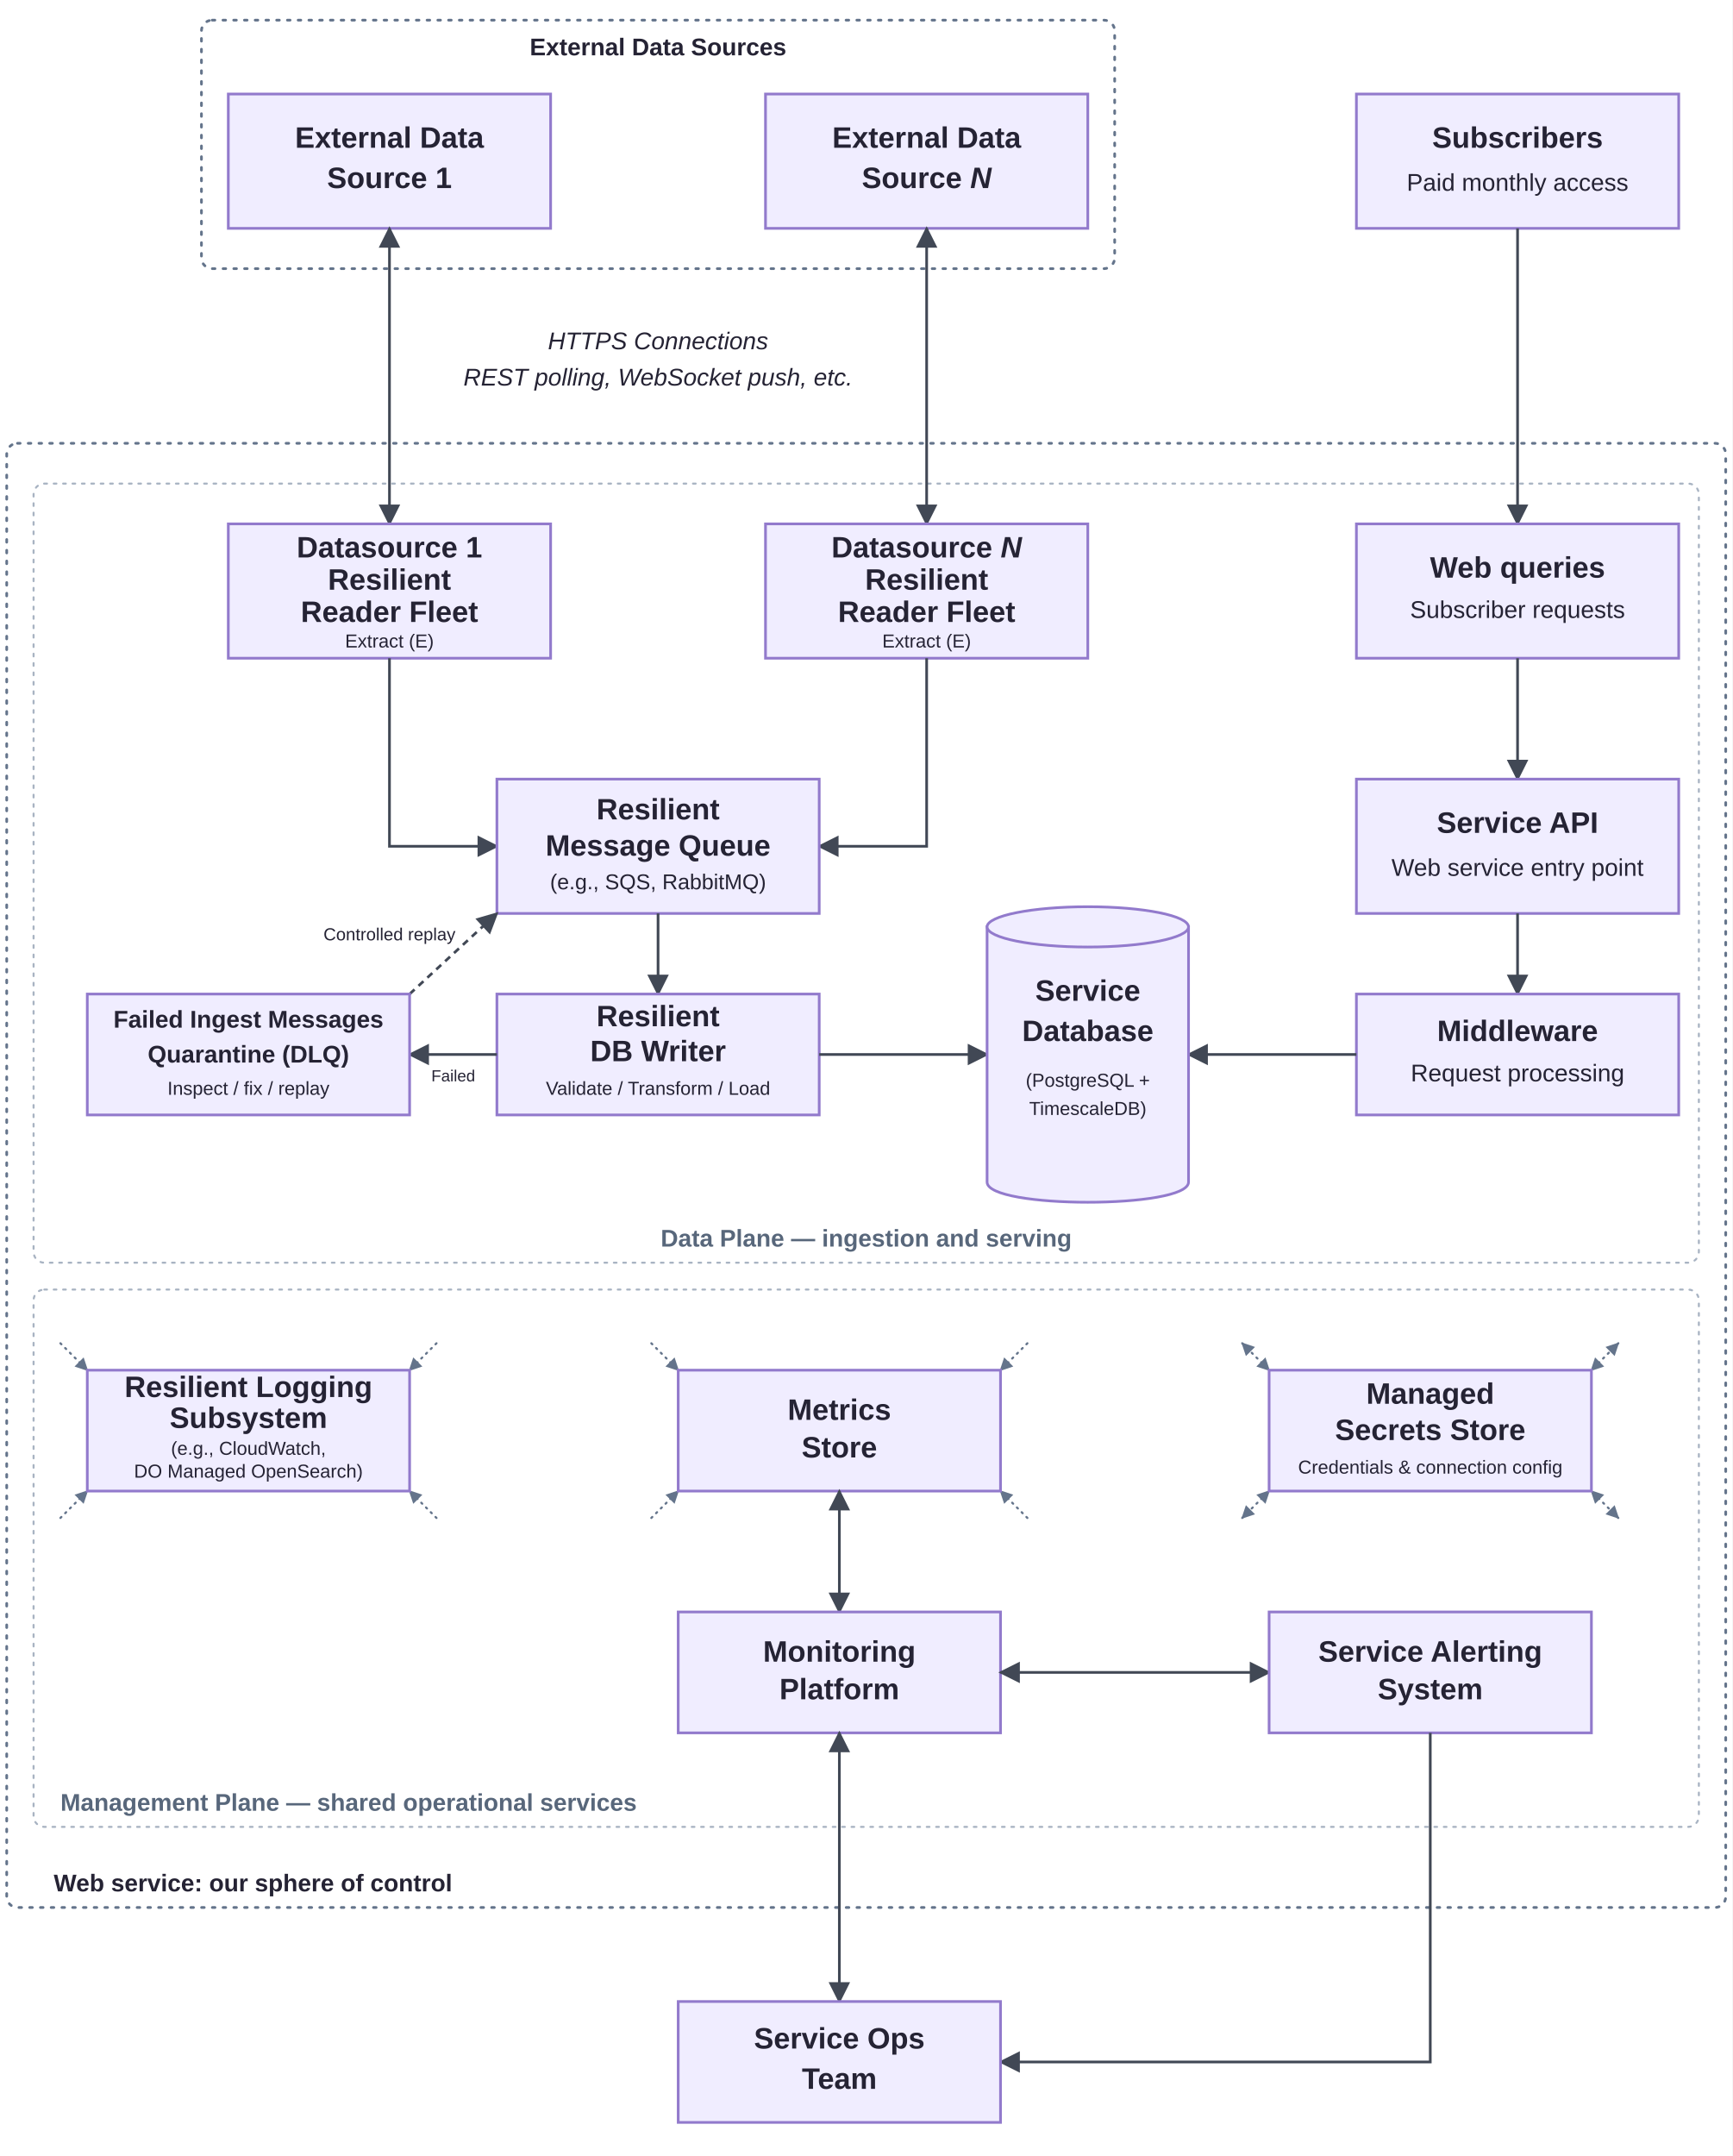
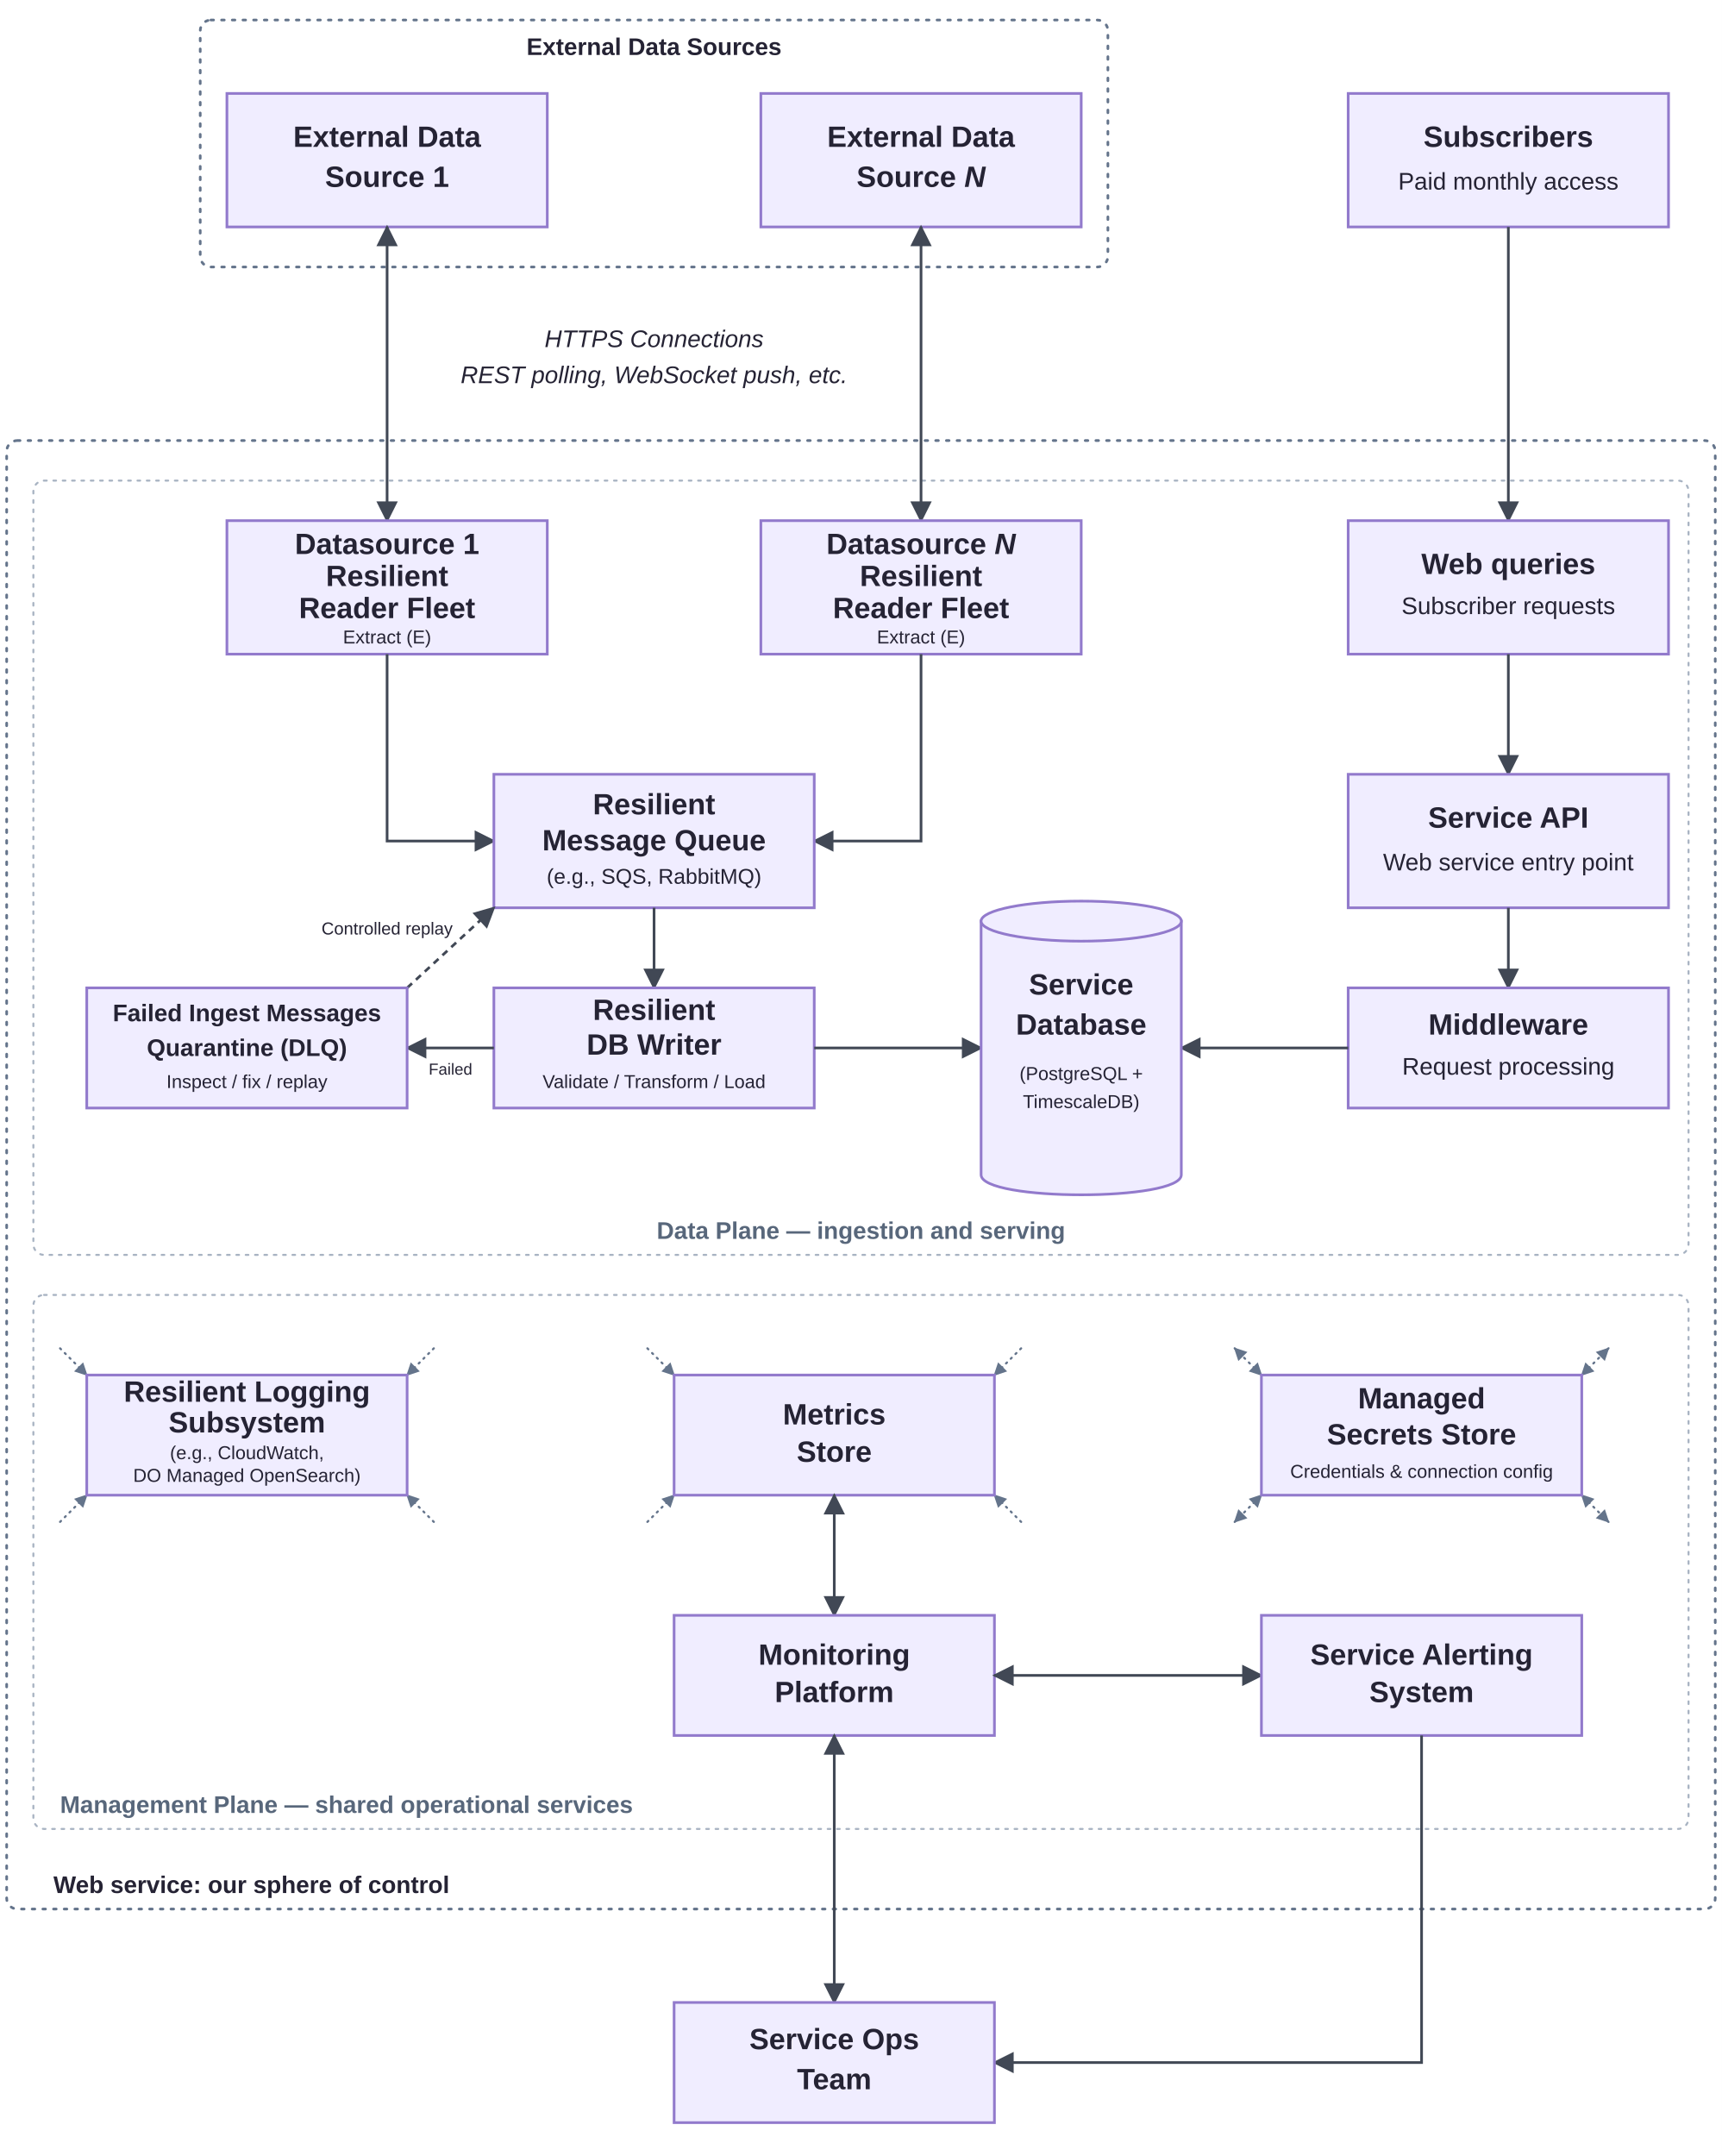
- <svg xmlns="http://www.w3.org/2000/svg" width="1290" height="1605" viewBox="0 0 1290 1605" role="img" aria-labelledby="diagram-title diagram-description">
+ <svg xmlns="http://www.w3.org/2000/svg" width="1290" height="1615" viewBox="0 0 1290 1615" role="img" aria-labelledby="diagram-title diagram-description">
  <defs>
    <marker id="arrow" viewBox="0 0 10 10" refX="9" refY="5" markerWidth="8" markerHeight="8" orient="auto-start-reverse">
      <path d="M 0 0 L 10 5 L 0 10 Z" fill="#414855" />
    </marker>
    <marker id="log-arrow" viewBox="0 0 10 10" refX="9" refY="5" markerWidth="6" markerHeight="6" orient="auto-start-reverse">
      <path d="M 0 0 L 10 5 L 0 10 Z" fill="#64748b" />
    </marker>
  </defs>
  <style>
    text { font-family: Arial, Helvetica, sans-serif; fill: #252334; text-anchor: middle; }
    .plane { fill: none; stroke: #a8b3c2; stroke-width: 1.5; stroke-dasharray: 2 5; stroke-linecap: round; }
    .plane-label { font-size: 18px; font-weight: 600; fill: #58677b; }
    .node { fill: #f0edff; stroke: #927acc; stroke-width: 2; }
    .title { font-size: 22px; font-weight: 600; }
    .detail { font-size: 18px; }
    .small { font-size: 16px; }
    .flow { fill: none; stroke: #414855; stroke-width: 2; marker-end: url(#arrow); }
    .both { marker-start: url(#arrow); }
    .replay { stroke-dasharray: 5 4; }
    .secrets-flow { fill: none; stroke: #64748b; stroke-width: 1.6; stroke-dasharray: 1 4; stroke-linecap: round; marker-start: url(#log-arrow); marker-end: url(#log-arrow); }
    .log-flow, .metric-flow { fill: none; stroke: #64748b; stroke-width: 1.6; stroke-dasharray: 1 4; stroke-linecap: round; marker-end: url(#log-arrow); }
  </style>
-   <rect width="1290" height="1605" fill="#ffffff" />
+   <rect width="1290" height="1615" fill="#ffffff" />
  <g aria-label="External Data Sources">
    <rect x="150" y="15" width="680" height="185" rx="8" fill="none" stroke="#64748b" stroke-width="2" stroke-dasharray="2 6" stroke-linecap="round" />
    <text x="490" y="45" dominant-baseline="text-after-edge" style="font-size: 18px; font-weight: 600;">External Data Sources</text>
  </g>
  <g transform="translate(0, 30)">
    <g aria-label="External Data Source 1">
      <rect class="node" x="170" y="40" width="240" height="100" />
      <text class="title" x="290" y="80">External Data</text>
      <text class="title" x="290" y="110">Source 1</text>
    </g>
    <g aria-label="External Data Source N">
      <rect class="node" x="570" y="40" width="240" height="100" />
      <text class="title" x="690" y="80">External Data</text>
      <text class="title" x="690" y="110">Source <tspan font-style="italic">N</tspan>
      </text>
    </g>
    <g aria-label="Subscribers">
      <rect class="node" x="1010" y="40" width="240" height="100" />
      <text class="title" x="1130" y="80">Subscribers</text>
      <text class="detail" x="1130" y="112">Paid monthly access</text>
    </g>
    <g transform="translate(0, 50)">
-       <rect x="5" y="250" width="1280" height="1090" rx="8" fill="none" stroke="#64748b" stroke-width="2" stroke-dasharray="2 6" stroke-linecap="round" />
-       <text x="40" y="1328" style="text-anchor: start; font-size: 18px; font-weight: 600;">Web service: our sphere of control</text>
+       <rect x="5" y="250" width="1280" height="1100" rx="8" fill="none" stroke="#64748b" stroke-width="2" stroke-dasharray="2 6" stroke-linecap="round" />
+       <text x="40" y="1338" style="text-anchor: start; font-size: 18px; font-weight: 600;">Web service: our sphere of control</text>
      <g aria-label="Data Plane: ingestion and serving">
        <rect class="plane" x="25" y="280" width="1240" height="580" rx="8" />
        <text class="plane-label" x="645" y="848">Data Plane — ingestion and serving</text>
      </g>
      <g aria-label="Management Plane: shared operational services">
-         <rect class="plane" x="25" y="880" width="1240" height="400" rx="8" />
-         <text class="plane-label" x="45" y="1268" style="text-anchor: start;">Management Plane — shared operational services</text>
+         <rect class="plane" x="25" y="890" width="1240" height="400" rx="8" />
+         <text class="plane-label" x="45" y="1278" style="text-anchor: start;">Management Plane — shared operational services</text>
      </g>
      <path class="flow both" d="M 290 90 V 310" />
      <path class="flow both" d="M 690 90 V 310" />
      <g aria-label="HTTPS Connections: REST polling, WebSocket push, etc." font-style="italic">
        <text class="detail" x="490" y="180">HTTPS Connections</text>
        <text class="detail" x="490" y="207">REST polling, WebSocket push, etc.</text>
      </g>
      <path class="flow" d="M 1130 90 V 310" />
      <g transform="translate(0, 30)">
        <g aria-label="Datasource 1 Resilient Reader Fleet">
          <rect class="node" x="170" y="280" width="240" height="100" />
          <text class="title" x="290" y="305">Datasource 1</text>
          <text class="title" x="290" y="329">Resilient</text>
          <text class="title" x="290" y="353">Reader Fleet</text>
          <text x="290" y="372" style="font-size: 14px;">Extract (E)</text>
        </g>
        <g aria-label="Datasource N Resilient Reader Fleet">
          <rect class="node" x="570" y="280" width="240" height="100" />
          <text class="title" x="690" y="305">Datasource <tspan font-style="italic">N</tspan>
          </text>
          <text class="title" x="690" y="329">Resilient</text>
          <text class="title" x="690" y="353">Reader Fleet</text>
          <text x="690" y="372" style="font-size: 14px;">Extract (E)</text>
        </g>
        <g aria-label="Web queries">
          <rect class="node" x="1010" y="280" width="240" height="100" />
          <text class="title" x="1130" y="320">Web queries</text>
          <text class="detail" x="1130" y="350">Subscriber requests</text>
        </g>
        <path class="flow" d="M 290 380 V 520 H 370" />
        <path class="flow" d="M 690 380 V 520 H 610" />
        <path class="flow" d="M 1130 380 V 470" />
        <g aria-label="Resilient message queue">
          <rect class="node" x="370" y="470" width="240" height="100" />
          <text class="title" x="490" y="500">Resilient</text>
          <text class="title" x="490" y="527">Message Queue</text>
          <text class="small" x="490" y="552">(e.g., SQS, RabbitMQ)</text>
        </g>
        <g aria-label="Service API">
          <rect class="node" x="1010" y="470" width="240" height="100" />
          <text class="title" x="1130" y="510">Service API</text>
          <text class="detail" x="1130" y="542">Web service entry point</text>
        </g>
        <path class="flow" d="M 490 570 V 630" />
        <path class="flow" d="M 1130 570 V 630" />
        <g aria-label="Resilient database writer">
          <rect class="node" x="370" y="630" width="240" height="90" />
          <text class="title" x="490" y="654">Resilient</text>
          <text class="title" x="490" y="680">DB Writer</text>
          <text x="490" y="705" style="font-size: 14px;">Validate / Transform / Load</text>
        </g>
        <path class="flow" d="M 370 675 H 305" />
        <text x="337.5" y="695" style="font-size: 12px;">Failed</text>
        <path class="flow replay" d="M 305 630 L 370 570" />
        <text x="290" y="590" style="font-size: 13px;">Controlled replay</text>
        <g aria-label="Failed Ingest Messages / Quarantine, dead-letter queue">
          <rect class="node" x="65" y="630" width="240" height="90" />
          <text x="185" y="655" style="font-size: 18px; font-weight: 600;">Failed Ingest Messages</text>
          <text x="185" y="681" style="font-size: 18px; font-weight: 600;">Quarantine (DLQ)</text>
          <text x="185" y="705" style="font-size: 14px;">Inspect / fix / replay</text>
        </g>
        <g aria-label="Middleware">
          <rect class="node" x="1010" y="630" width="240" height="90" />
          <text class="title" x="1130" y="665">Middleware</text>
          <text class="detail" x="1130" y="695">Request processing</text>
        </g>
        <path class="flow" d="M 610 675 H 735" />
        <path class="flow" d="M 1010 675 H 885" />
        <g aria-label="Service database, PostgreSQL and TimescaleDB">
          <path class="node" d="M 735 580 V 770 C 735 790 885 790 885 770 V 580 Z" />
          <ellipse class="node" cx="810" cy="580" rx="75" ry="15" />
          <text class="title" x="810" y="635">Service</text>
          <text class="title" x="810" y="665">Database</text>
          <text x="810" y="699" style="font-size: 14px;">(PostgreSQL +</text>
          <text x="810" y="720" style="font-size: 14px;">TimescaleDB)</text>
        </g>
-         <g transform="translate(255, 280)">
+         <g transform="translate(255, 290)">
          <g aria-label="Components request and receive credentials from the Managed Secrets Store">
            <path class="secrets-flow" d="M 670 610 L 690 630" />
            <path class="secrets-flow" d="M 950 610 L 930 630" />
            <path class="secrets-flow" d="M 670 740 L 690 720" />
            <path class="secrets-flow" d="M 950 740 L 930 720" />
          </g>
          <g aria-label="Managed Secrets Store: credentials and connection configuration">
            <rect class="node" x="690" y="630" width="240" height="90" />
            <text class="title" x="810" y="655">Managed</text>
            <text class="title" x="810" y="682">Secrets Store</text>
            <text x="810" y="707" style="font-size: 14px;">Credentials &amp; connection config</text>
          </g>
        </g>
-         <g transform="translate(-592.5, 280)">
+         <g transform="translate(-592.5, 290)">
          <g aria-label="Every component sends logs to the Resilient Logging Subsystem">
            <path class="log-flow" d="M 637.5 610 L 657.5 630" />
            <path class="log-flow" d="M 917.5 610 L 897.5 630" />
            <path class="log-flow" d="M 637.5 740 L 657.5 720" />
            <path class="log-flow" d="M 917.5 740 L 897.5 720" />
          </g>
          <g aria-label="Resilient Logging Subsystem">
            <rect class="node" x="657.5" y="630" width="240" height="90" />
            <text class="title" x="777.5" y="650">Resilient Logging</text>
            <text class="title" x="777.5" y="673">Subsystem</text>
            <text x="777.5" y="693" style="font-size: 14px;">(e.g., CloudWatch,</text>
            <text x="777.5" y="710" style="font-size: 14px;">DO Managed OpenSearch)</text>
          </g>
        </g>
-         <g transform="translate(440, -230)">
+         <g transform="translate(440, -220)">
          <g aria-label="Metrics from every component reach the shared Metrics Store">
            <path class="metric-flow" d="M 45 1120 L 65 1140" />
            <path class="metric-flow" d="M 325 1120 L 305 1140" />
            <path class="metric-flow" d="M 45 1250 L 65 1230" />
            <path class="metric-flow" d="M 325 1250 L 305 1230" />
          </g>
          <g aria-label="Metrics Store">
            <rect class="node" x="65" y="1140" width="240" height="90" />
            <text class="title" x="185" y="1177">Metrics</text>
            <text class="title" x="185" y="1205">Store</text>
          </g>
        </g>
-         <path class="flow both" d="M 625 1000 V 1090" />
-         <g transform="translate(0, -50)">
+         <path class="flow both" d="M 625 1010 V 1100" />
+         <g transform="translate(0, -40)">
          <g aria-label="Monitoring Platform">
            <rect class="node" x="505" y="1140" width="240" height="90" />
            <text class="title" x="625" y="1177">Monitoring</text>
            <text class="title" x="625" y="1205">Platform</text>
          </g>
          <path class="flow both" d="M 745 1185 H 945" />
          <g aria-label="Service Alerting System">
            <rect class="node" x="945" y="1140" width="240" height="90" />
            <text class="title" x="1065" y="1177">Service Alerting</text>
            <text class="title" x="1065" y="1205">System</text>
          </g>
        </g>
-         <path class="flow both" d="M 625 1180 V 1380" />
-         <path class="flow" d="M 1065 1180 V 1425 H 745" />
+         <path class="flow both" d="M 625 1190 V 1390" />
+         <path class="flow" d="M 1065 1190 V 1435 H 745" />
        <g aria-label="Service Ops Team">
-           <rect class="node" x="505" y="1380" width="240" height="90" />
-           <text class="title" x="625" y="1415">Service Ops</text>
-           <text class="title" x="625" y="1445">Team</text>
+           <rect class="node" x="505" y="1390" width="240" height="90" />
+           <text class="title" x="625" y="1425">Service Ops</text>
+           <text class="title" x="625" y="1455">Team</text>
        </g>
      </g>
    </g>
  </g>
</svg>
